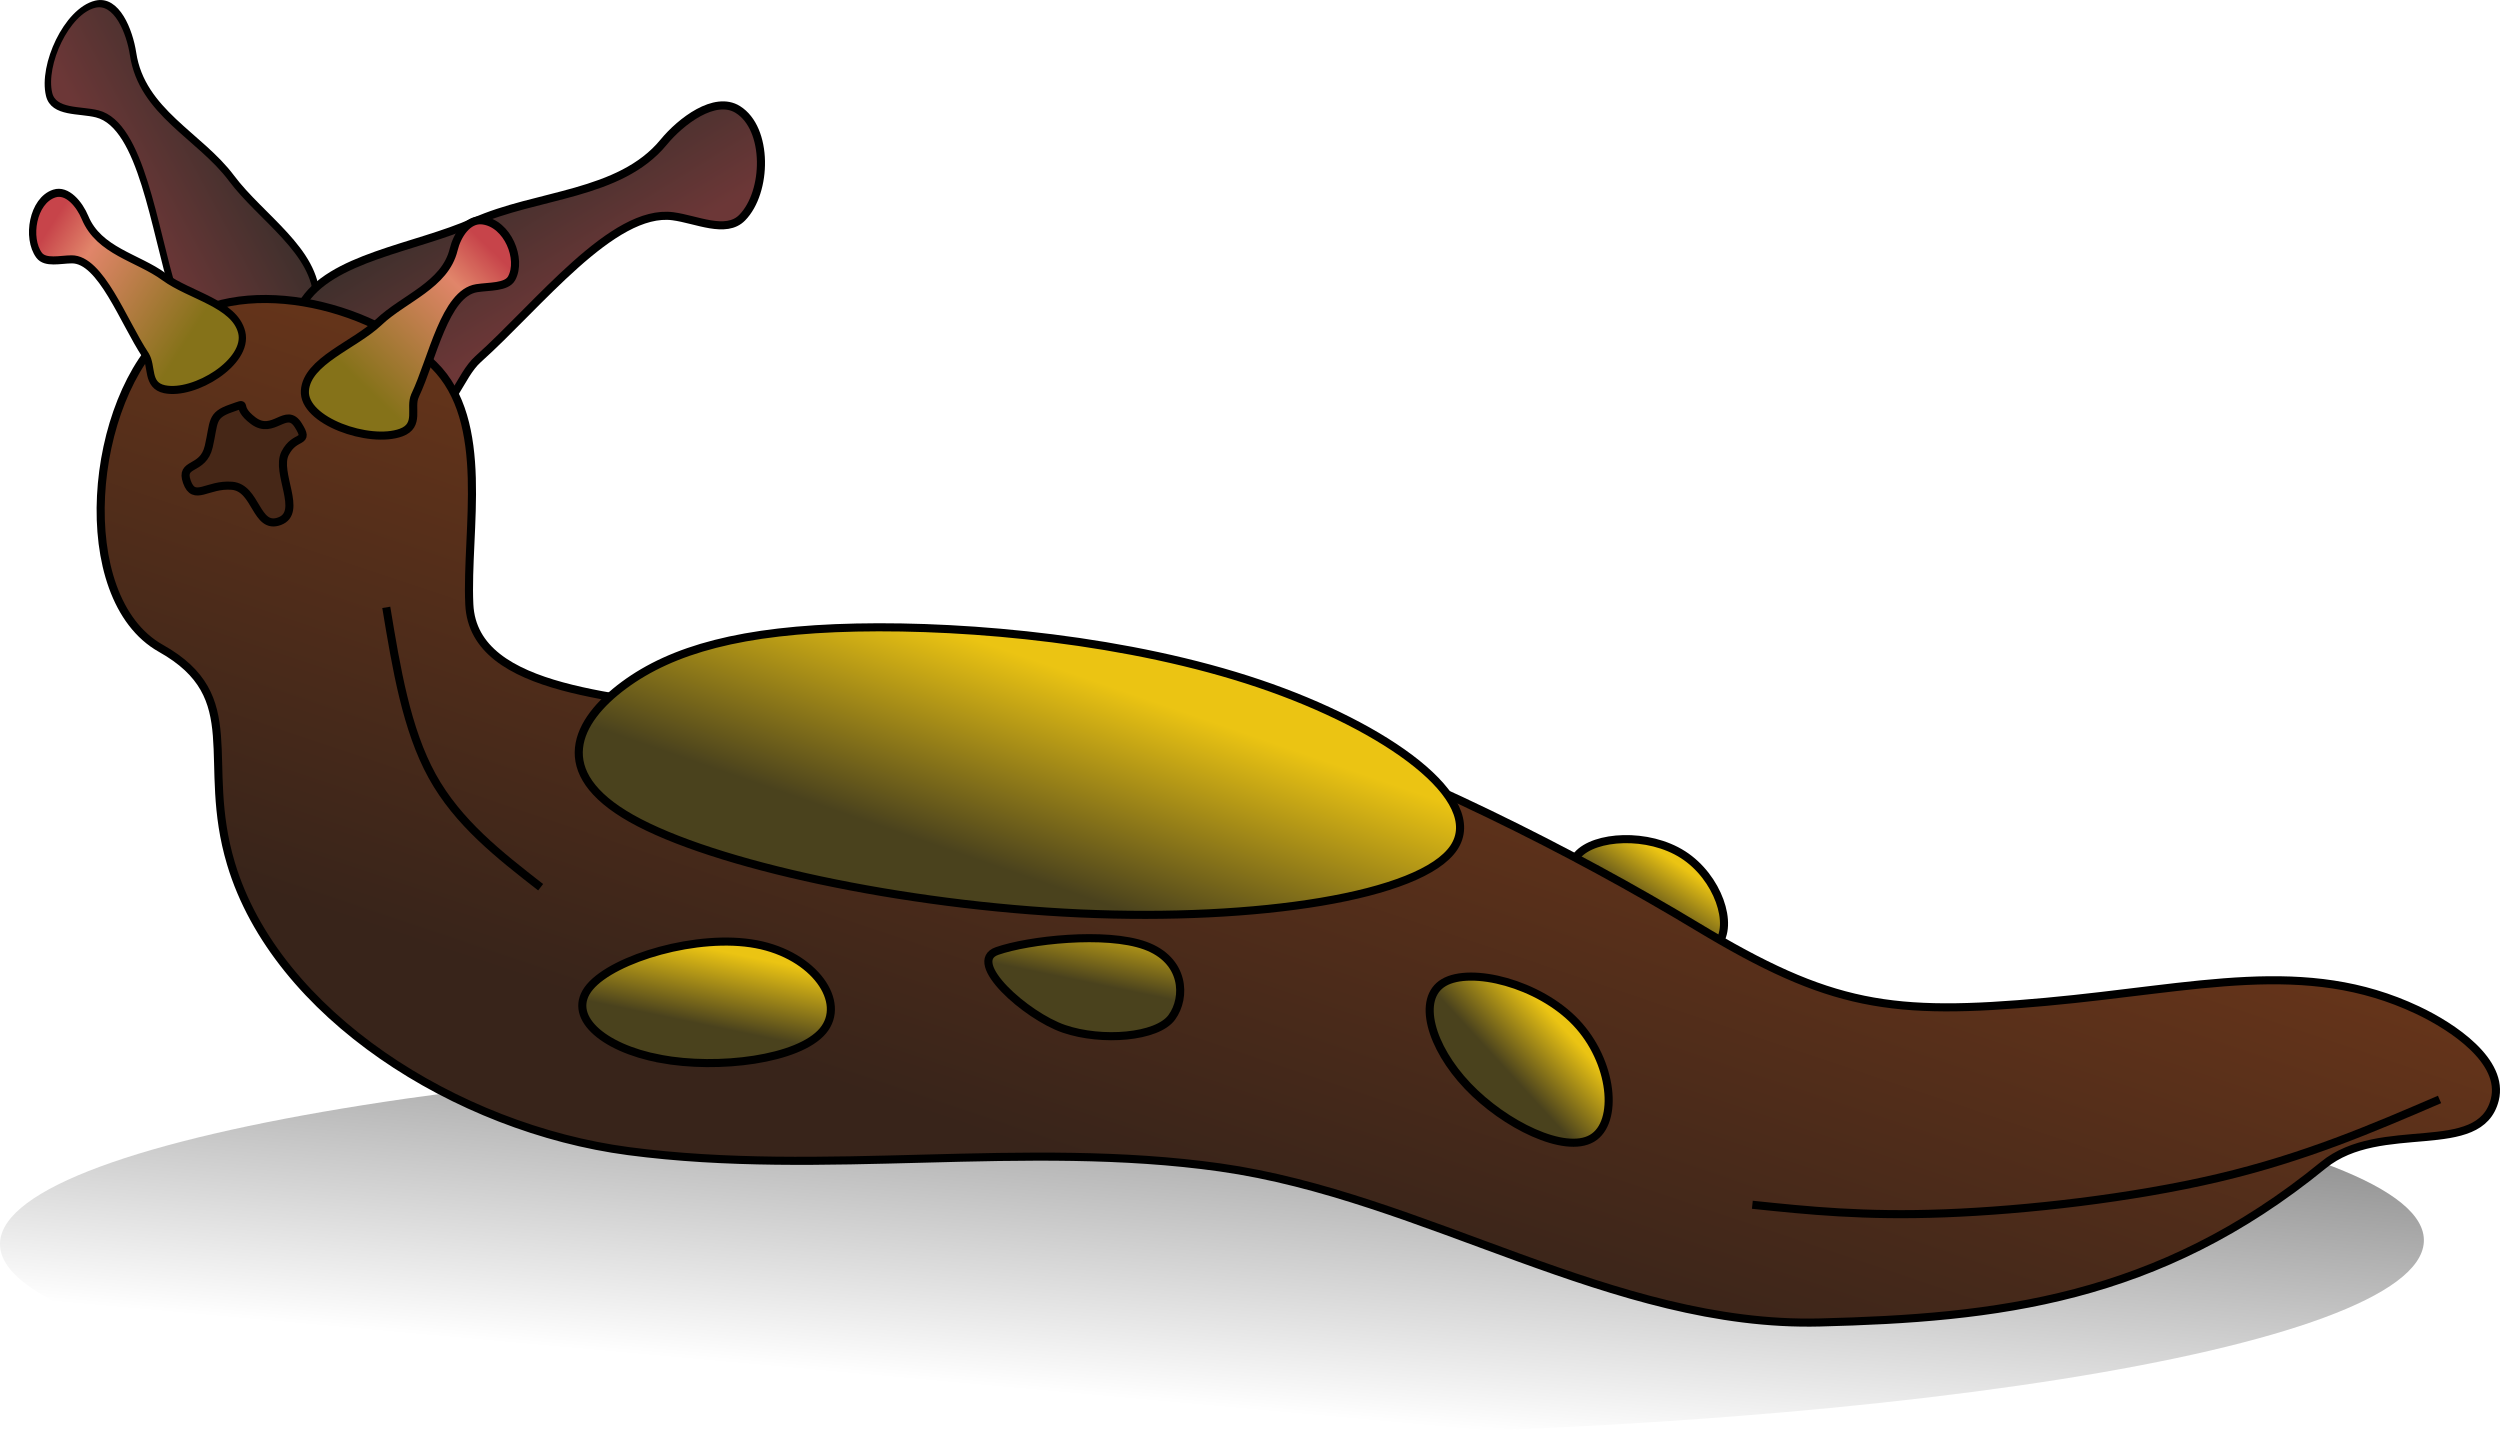
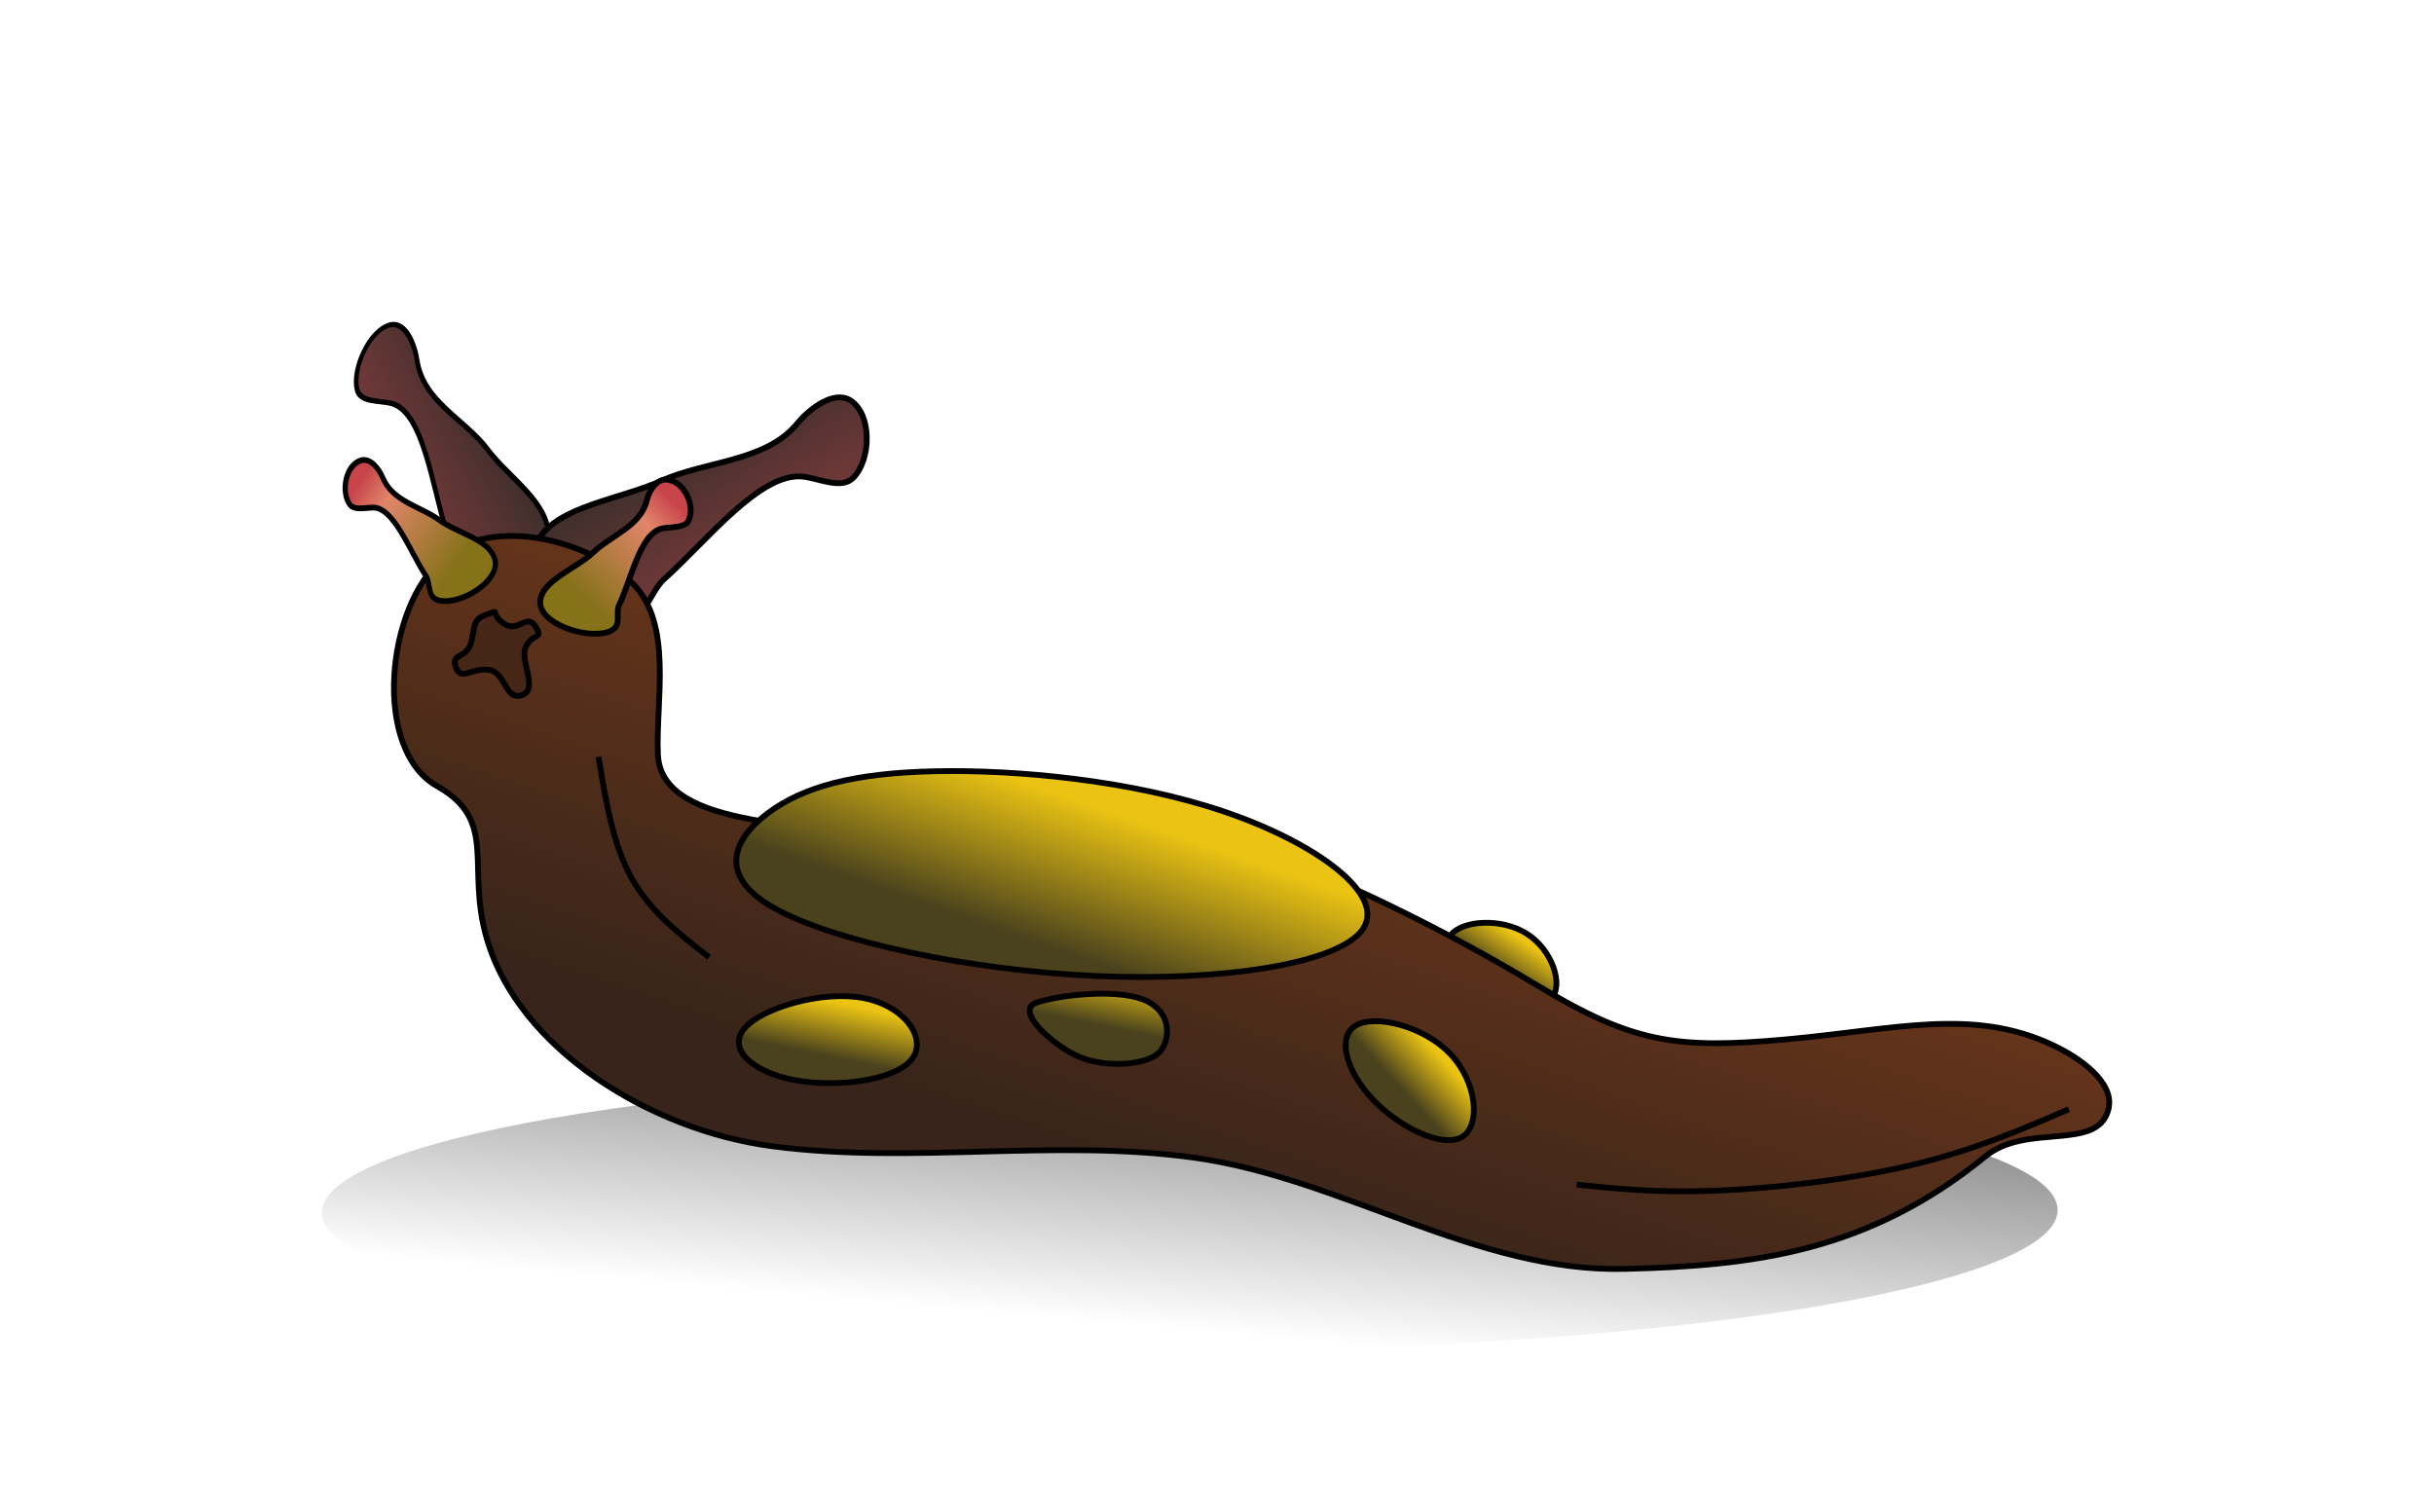
- <svg xmlns="http://www.w3.org/2000/svg" xmlns:xlink="http://www.w3.org/1999/xlink" width="111.248mm" height="63.903mm" viewBox="0 0 111.248 63.903" version="1.1" id="svg5">
+ <svg xmlns="http://www.w3.org/2000/svg" xmlns:xlink="http://www.w3.org/1999/xlink" width="151.248mm" height="93.903mm" viewBox="0 0 151.248 93.903" version="1.1" id="svg5">
  <defs id="defs2">
    <marker style="overflow:visible" id="Arrow1Lstart" refX="0" refY="0" orient="auto">
      <path transform="matrix(0.8,0,0,0.8,10,0)" style="fill:context-stroke;fill-rule:evenodd;stroke:context-stroke;stroke-width:1pt" d="M 0,0 5,-5 -12.5,0 5,5 Z" id="path49299" />
    </marker>
    <linearGradient id="linearGradient43338">
      <stop style="stop-color:#24163d;stop-opacity:1" offset="0" id="stop43334" />
      <stop style="stop-color:#82288f;stop-opacity:1" offset="1" id="stop43336" />
    </linearGradient>
    <pattern xlink:href="#pattern36536" id="pattern36850" patternTransform="translate(3.28125e-5)" />
    <linearGradient id="linearGradient22442">
      <stop style="stop-color:#c7444a;stop-opacity:1" offset="0" id="stop22440" />
      <stop style="stop-color:#e1856a;stop-opacity:1" offset="0.262" id="stop24904" />
      <stop style="stop-color:#857219;stop-opacity:1" offset="1" id="stop22438" />
    </linearGradient>
    <linearGradient id="linearGradient21761">
      <stop style="stop-color:#362e2a;stop-opacity:1" offset="0" id="stop21759" />
      <stop style="stop-color:#6c3737;stop-opacity:1" offset="1" id="stop21757" />
    </linearGradient>
    <linearGradient id="linearGradient21072">
      <stop style="stop-color:#000000;stop-opacity:0" offset="0" id="stop21068" />
      <stop style="stop-color:#000000;stop-opacity:1" offset="1" id="stop21070" />
    </linearGradient>
    <linearGradient id="linearGradient20242">
      <stop style="stop-color:#38241a;stop-opacity:1" offset="0" id="stop20240" />
      <stop style="stop-color:#6d371a;stop-opacity:1;" offset="1" id="stop20238" />
    </linearGradient>
    <linearGradient id="linearGradient26389">
      <stop style="stop-color:#4a421d;stop-opacity:1" offset="0" id="stop26387" />
      <stop style="stop-color:#ebc413;stop-opacity:1;" offset="1" id="stop26385" />
    </linearGradient>
    <linearGradient xlink:href="#linearGradient26389" id="linearGradient20062" x1="-549.848" y1="-62.937" x2="-545.647" y2="-75.053" gradientUnits="userSpaceOnUse" gradientTransform="matrix(0.7192945,0,0,0.7192945,-172.3198,-8.004423)" />
    <linearGradient xlink:href="#linearGradient20242" id="linearGradient20244" x1="-550.738" y1="-46.332" x2="-537.322" y2="-86.214" gradientUnits="userSpaceOnUse" gradientTransform="matrix(0.7192945,0,0,0.7192945,-172.3198,-8.004423)" />
    <linearGradient xlink:href="#linearGradient21072" id="linearGradient21136" gradientUnits="userSpaceOnUse" x1="-531.723" y1="-18.105" x2="-525.453" y2="-68.833" gradientTransform="matrix(0.9800353,0,0,0.7133396,-43.70078,-17.2241)" />
    <linearGradient xlink:href="#linearGradient21761" id="linearGradient21763" x1="-584.234" y1="-107.849" x2="-578.602" y2="-98.746" gradientUnits="userSpaceOnUse" gradientTransform="matrix(0.7192945,0,0,0.7192945,-172.3198,-8.004423)" />
    <linearGradient xlink:href="#linearGradient22442" id="linearGradient22444" x1="-583.586" y1="-102.005" x2="-591.58" y2="-93.677" gradientUnits="userSpaceOnUse" gradientTransform="matrix(0.7192945,0,0,0.7192945,-172.3198,-8.004423)" />
    <linearGradient xlink:href="#linearGradient26389" id="linearGradient31977" gradientUnits="userSpaceOnUse" x1="-550.289" y1="-66.42" x2="-545.647" y2="-75.053" gradientTransform="matrix(0.2057784,0,0,0.4170802,-432.467,-15.86117)" />
    <linearGradient xlink:href="#linearGradient26389" id="linearGradient33688" gradientUnits="userSpaceOnUse" gradientTransform="matrix(0.1525561,-0.05099339,0.08012529,0.3381985,-450.5145,-56.77545)" x1="-550.289" y1="-66.42" x2="-545.647" y2="-75.053" />
    <linearGradient xlink:href="#linearGradient26389" id="linearGradient33696" gradientUnits="userSpaceOnUse" gradientTransform="matrix(0.2332545,-0.1179912,0.174413,0.3447937,-441.0932,-88.53515)" x1="-550.289" y1="-66.42" x2="-545.647" y2="-75.053" />
    <linearGradient xlink:href="#linearGradient26389" id="linearGradient33704" gradientUnits="userSpaceOnUse" gradientTransform="matrix(0.2332545,-0.1179912,0.174413,0.3447937,-422.3492,-90.07576)" x1="-550.289" y1="-66.42" x2="-545.647" y2="-75.053" />
    <pattern patternUnits="userSpaceOnUse" width="91.81" height="99.79" patternTransform="translate(-3064.411,49.3229)" id="pattern36536">
      <ellipse style="fill:#857219;fill-opacity:1;stroke:#000000;stroke-width:1.89;stroke-linecap:round;stroke-linejoin:bevel;stroke-miterlimit:4;stroke-dasharray:none;stroke-opacity:1;stop-color:#000000" id="path34375" cx="65.563" cy="17.27" rx="41.977" ry="51.517" transform="rotate(32.62787)" />
    </pattern>
    <pattern patternUnits="userSpaceOnUse" width="91.81" height="99.79" patternTransform="translate(-3064.411,49.3229)" id="pattern36536-0">
      <ellipse style="fill:#857219;fill-opacity:1;stroke:#000000;stroke-width:1.89;stroke-linecap:round;stroke-linejoin:bevel;stroke-miterlimit:4;stroke-dasharray:none;stroke-opacity:1;stop-color:#000000" id="path34375-7" cx="65.563" cy="17.27" rx="41.977" ry="51.517" transform="rotate(32.62787)" />
    </pattern>
    <pattern patternUnits="userSpaceOnUse" width="91.81" height="99.79" patternTransform="translate(-3064.411,49.3229)" id="pattern36847">
      <rect style="fill:url(#pattern36850);stroke:none" width="91.81" height="99.79" x="4.5474735e-13" y="-1.4210855e-14" id="rect36539" />
    </pattern>
    <pattern patternUnits="userSpaceOnUse" width="176.277" height="186.62" patternTransform="translate(-3606.587,-775.5045)" id="pattern37718">
      <path style="fill:#857219;fill-opacity:1;stroke:none;stroke-width:188.976;stroke-linecap:round;stroke-linejoin:bevel;stroke-miterlimit:4;stroke-dasharray:none;stroke-opacity:1;stop-color:#000000" id="path37614" d="m -3438.724,-603.822 c -26.11,27.989 -28.166,-36.06 -66.77,-17.171 -38.604,18.889 -36.669,67.615 -71.045,53.773 -34.377,-13.842 11.093,-65.155 10.338,-104.838 -0.756,-39.683 -46.854,3.666 -35.865,-34.983 10.989,-38.649 32.617,15.959 64.453,-2.669 31.836,-18.628 41.525,-84.819 74.07,-60.488 32.545,24.331 -35.286,53.537 -12.654,89.757 22.632,36.22 63.583,48.63 37.474,76.619 z" transform="translate(3606.587,775.5045)" />
    </pattern>
    <radialGradient xlink:href="#linearGradient43338" id="radialGradient43864-8" cx="-1162.911" cy="-95.457" fx="-1162.911" fy="-95.457" r="8.624" gradientTransform="matrix(1,0,0,1.098558,0,9.408042)" gradientUnits="userSpaceOnUse" />
    <radialGradient xlink:href="#linearGradient43338" id="radialGradient43864-82" cx="-1162.911" cy="-95.457" fx="-1162.911" fy="-95.457" r="8.624" gradientTransform="matrix(1,0,0,1.098558,0,9.408042)" gradientUnits="userSpaceOnUse" />
  </defs>
-   <g id="layer3" style="display:inline" transform="translate(613.8811,92.41885)">
+   <g id="layer3" style="display:inline" transform="translate(633.8811,112.4189)">
    <ellipse style="display:inline;fill:url(#linearGradient21136);fill-opacity:1;stroke:none;stroke-width:0.418;stroke-linecap:round;stroke-linejoin:bevel;stroke-miterlimit:4;stroke-dasharray:none;stroke-opacity:1;stop-color:#000000" id="path21066" cx="-562.204" cy="-37.211" rx="53.928" ry="8.643" transform="matrix(1,0,-0.06055388,0.9981649,0,0)" />
    <path style="display:inline;fill:url(#linearGradient33688);fill-opacity:1;stroke:#000000;stroke-width:0.36;stroke-linecap:butt;stroke-linejoin:miter;stroke-miterlimit:4;stroke-dasharray:none;stroke-opacity:1" d="m -542.015,-50.9 c -1.555,-0.997 -2.426,-2.597 -1.669,-3.468 0.757,-0.871 3.144,-1.015 4.698,-0.017 1.554,0.997 2.277,3.136 1.52,4.007 -0.757,0.871 -2.995,0.476 -4.549,-0.522 z" id="path33682" />
    <use x="0" y="0" xlink:href="#path3220" id="use8109" width="100%" height="100%" transform="matrix(-0.6863389,-0.2991286,-0.3987542,0.8453874,-1043.35,-192.0297)" style="display:inline;stroke:#000000;stroke-width:0.001;stroke-miterlimit:4;stroke-dasharray:none;stroke-opacity:1" />
    <path style="display:inline;fill:url(#linearGradient21763);fill-opacity:1;stroke:#000000;stroke-width:0.36;stroke-linecap:butt;stroke-linejoin:miter;stroke-miterlimit:4;stroke-dasharray:none;stroke-opacity:1" d="m -594.914,-73.938 c 1.134,-0.054 1.464,-1.747 2.311,-2.503 2.672,-2.386 5.997,-6.706 8.666,-6.355 1.043,0.137 2.362,0.798 3.081,0.064 1.125,-1.146 1.17,-3.964 -0.193,-4.814 -1.02,-0.636 -2.536,0.525 -3.3,1.454 -1.951,2.373 -5.661,2.3 -8.447,3.553 -2.575,1.157 -6.416,1.574 -7.639,3.659 -1.254,2.139 3.053,5.06 5.521,4.943 z" id="path3220" />
    <path style="display:inline;fill:url(#linearGradient20244);fill-opacity:1;stroke:#000000;stroke-width:0.36;stroke-linecap:butt;stroke-linejoin:miter;stroke-miterlimit:4;stroke-dasharray:none;stroke-opacity:1" d="m -606.336,-77.756 c -3.603,3.066 -4.4,11.931 -0.385,14.188 3.861,2.17 1.745,4.987 3.118,9.579 2.006,6.707 10.05,11.785 17.687,12.794 8.703,1.15 17.634,-0.501 26.326,0.726 9.099,1.285 17.504,7.129 26.69,6.899 7.824,-0.196 15.027,-0.976 22.409,-7.006 2.553,-2.085 6.96,-0.268 7.626,-2.905 0.431,-1.706 -1.858,-3.245 -3.45,-3.994 -4.984,-2.347 -9.763,-0.981 -16.522,-0.363 -6.887,0.63 -9.588,0.228 -15.51,-3.343 -5.589,-3.371 -12.649,-6.91 -19.427,-9.26 -7.3,-2.531 -16.279,1.513 -24.148,-0.182 -3.947,-0.85 -10.889,-0.869 -11.075,-4.902 -0.153,-3.305 0.974,-8.13 -1.581,-10.65 -2.815,-2.777 -8.746,-4.143 -11.757,-1.581 z" id="path1333" />
    <path style="display:inline;fill:url(#linearGradient22444);fill-opacity:1;stroke:#000000;stroke-width:0.36;stroke-linecap:butt;stroke-linejoin:miter;stroke-miterlimit:4;stroke-dasharray:none;stroke-opacity:1" d="m -595.412,-74.815 c 0.785,-1.661 1.325,-4.557 2.744,-4.78 0.555,-0.087 1.329,-0.031 1.554,-0.441 0.465,-0.847 -0.174,-2.441 -1.294,-2.576 -0.672,-0.081 -1.135,0.676 -1.285,1.297 -0.383,1.586 -2.209,2.165 -3.332,3.229 -1.085,1.028 -3.197,1.73 -3.288,3.048 -0.094,1.352 2.878,2.384 4.28,1.868 0.862,-0.318 0.371,-1.114 0.621,-1.644 z" id="path12326" />
    <use x="0" y="0" xlink:href="#path12326" id="use15345" width="100%" height="100%" transform="matrix(-0.881683,0.162074,0.1809467,0.9843509,-1118.833,93.52711)" style="display:inline;stroke:#000000;stroke-width:0;stroke-miterlimit:4;stroke-dasharray:none;stroke-opacity:1" />
    <path style="display:inline;fill:none;stroke:#000000;stroke-width:0.36;stroke-linecap:butt;stroke-linejoin:miter;stroke-miterlimit:4;stroke-dasharray:none;stroke-opacity:1" d="m -596.692,-65.392 c 0.449,2.718 0.899,5.435 2.044,7.511 1.145,2.076 2.985,3.509 4.825,4.943" id="path15575" />
    <path style="display:inline;fill:url(#linearGradient20062);fill-opacity:1;stroke:#000000;stroke-width:0.36;stroke-linecap:butt;stroke-linejoin:miter;stroke-miterlimit:4;stroke-dasharray:none;stroke-opacity:1" d="m -586.113,-61.929 c 2.14,-1.583 5.248,-2.459 10.344,-2.565 5.096,-0.106 12.178,0.557 17.913,2.494 5.735,1.937 10.121,5.146 8.666,7.307 -1.455,2.161 -8.751,3.274 -16.626,2.921 -7.874,-0.353 -16.326,-2.172 -19.967,-4.227 -3.641,-2.055 -2.47,-4.347 -0.33,-5.93 z" id="path15579" />
    <path style="display:inline;fill:none;stroke:#000000;stroke-width:0.36;stroke-linecap:butt;stroke-linejoin:miter;stroke-miterlimit:4;stroke-dasharray:none;stroke-opacity:1" d="m -505.324,-43.494 c -2.992,1.289 -5.984,2.578 -9.838,3.488 -3.854,0.91 -8.57,1.442 -12.171,1.579 -3.601,0.137 -6.085,-0.122 -8.57,-0.381" id="path18645" />
    <path style="display:inline;fill:#462717;fill-opacity:1;stroke:#000000;stroke-width:1.89;stroke-linecap:round;stroke-linejoin:bevel;stroke-opacity:1;stop-color:#000000" id="path18751" d="m -2254.821,-321.682 c -5.591,2.074 -5.352,-7.829 -11.126,-8.29 -5.774,-0.461 -8.83,3.807 -10.524,-0.901 -1.694,-4.708 3.766,-2.505 5.1,-8.274 1.334,-5.768 0.477,-7.29 5.183,-8.926 4.706,-1.637 0.499,-0.657 5.214,2.883 4.715,3.54 7.686,-3.443 10.518,1.045 2.832,4.488 -0.709,1.988 -3.048,6.549 -2.339,4.561 4.274,13.84 -1.317,15.913 z" transform="matrix(0.1903133,0,0,0.1903133,-172.3198,-8.004423)" />
    <path style="display:inline;fill:url(#linearGradient31977);fill-opacity:1;stroke:#000000;stroke-width:0.36;stroke-linecap:butt;stroke-linejoin:miter;stroke-miterlimit:4;stroke-dasharray:none;stroke-opacity:1" d="m -548.573,-44.097 c -1.648,-1.734 -2.263,-3.894 -1.058,-4.6 1.205,-0.706 4.229,0.041 5.877,1.775 1.647,1.734 1.918,4.453 0.713,5.159 -1.205,0.706 -3.884,-0.6 -5.532,-2.334 z" id="use23962" />
    <path style="display:inline;fill:url(#linearGradient33696);fill-opacity:1;stroke:#000000;stroke-width:0.36;stroke-linecap:butt;stroke-linejoin:miter;stroke-miterlimit:4;stroke-dasharray:none;stroke-opacity:1" d="m -584.509,-45.304 c -2.593,-0.488 -4.194,-1.921 -3.124,-3.196 1.07,-1.275 4.811,-2.391 7.404,-1.902 2.592,0.489 4.036,2.582 2.966,3.856 -1.07,1.275 -4.654,1.731 -7.246,1.243 z" id="path33690" />
    <path style="display:inline;fill:url(#linearGradient33704);fill-opacity:1;stroke:#000000;stroke-width:0.36;stroke-linecap:butt;stroke-linejoin:miter;stroke-miterlimit:4;stroke-dasharray:none;stroke-opacity:1" d="m -566.535,-46.636 c -1.693,-0.58 -4.371,-2.977 -2.977,-3.464 1.394,-0.487 4.835,-0.876 6.593,-0.238 1.758,0.638 1.832,2.303 1.18,3.192 -0.652,0.889 -3.103,1.089 -4.796,0.51 z" id="path33698" />
  </g>
</svg>
